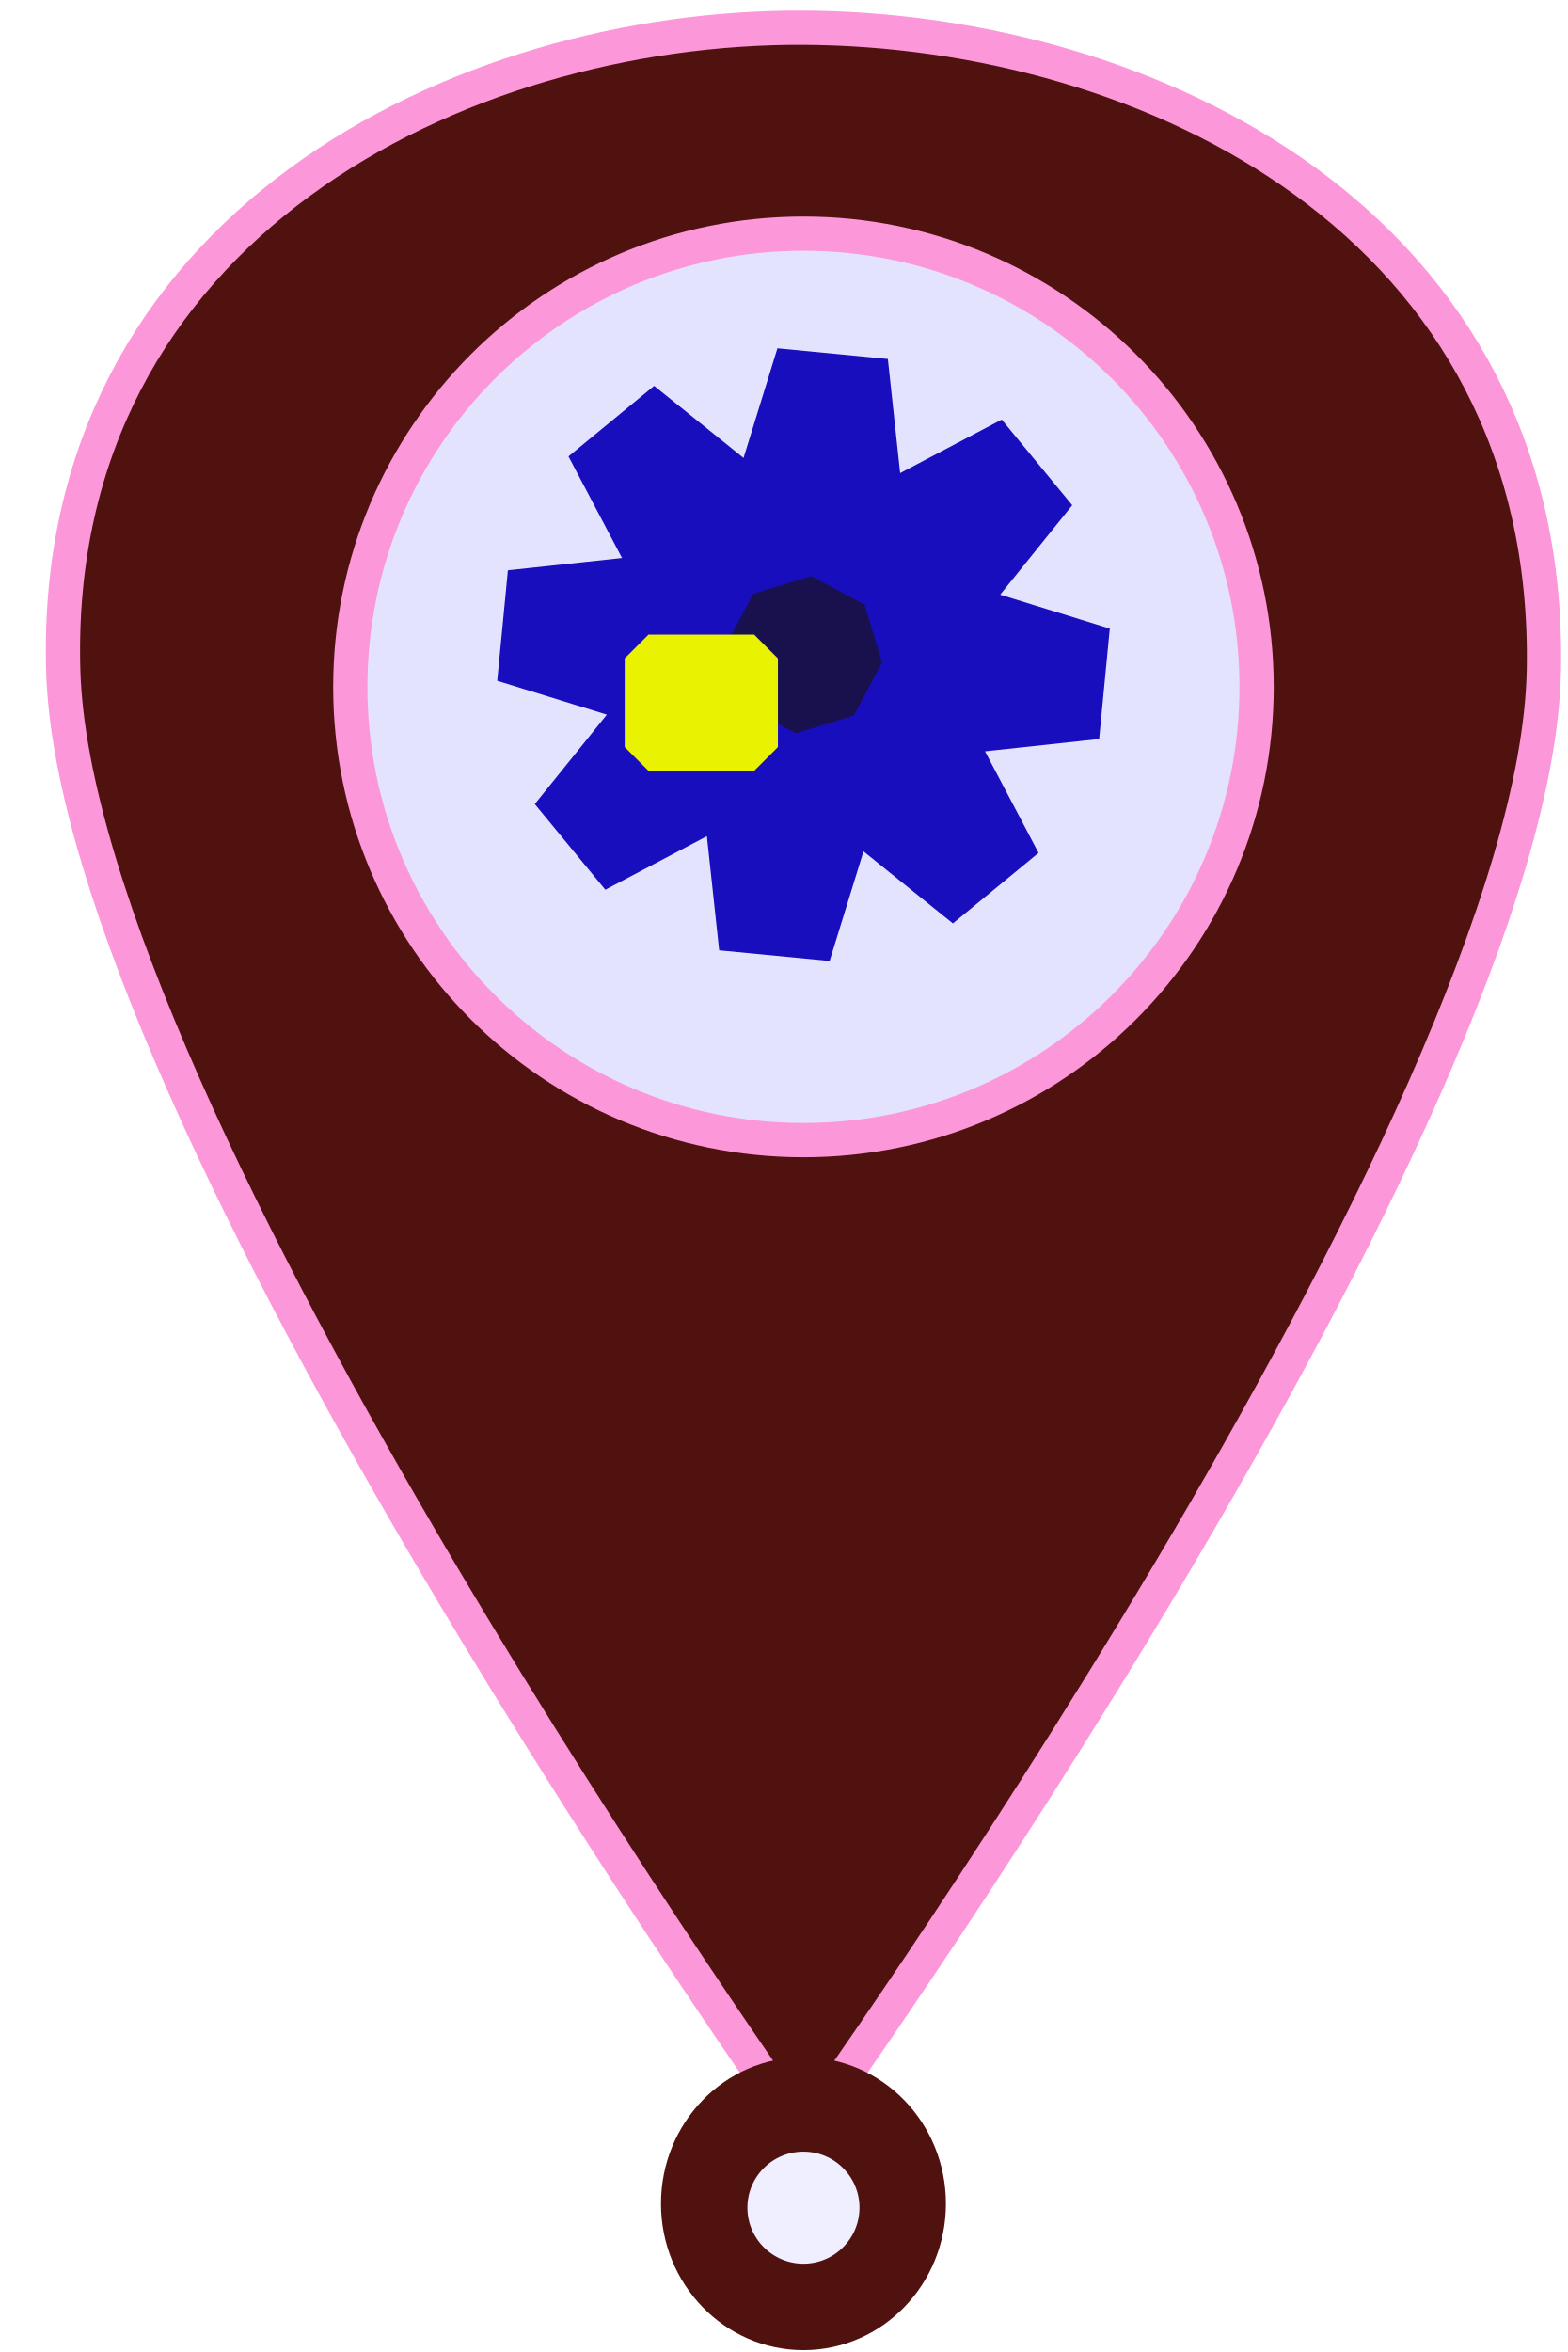
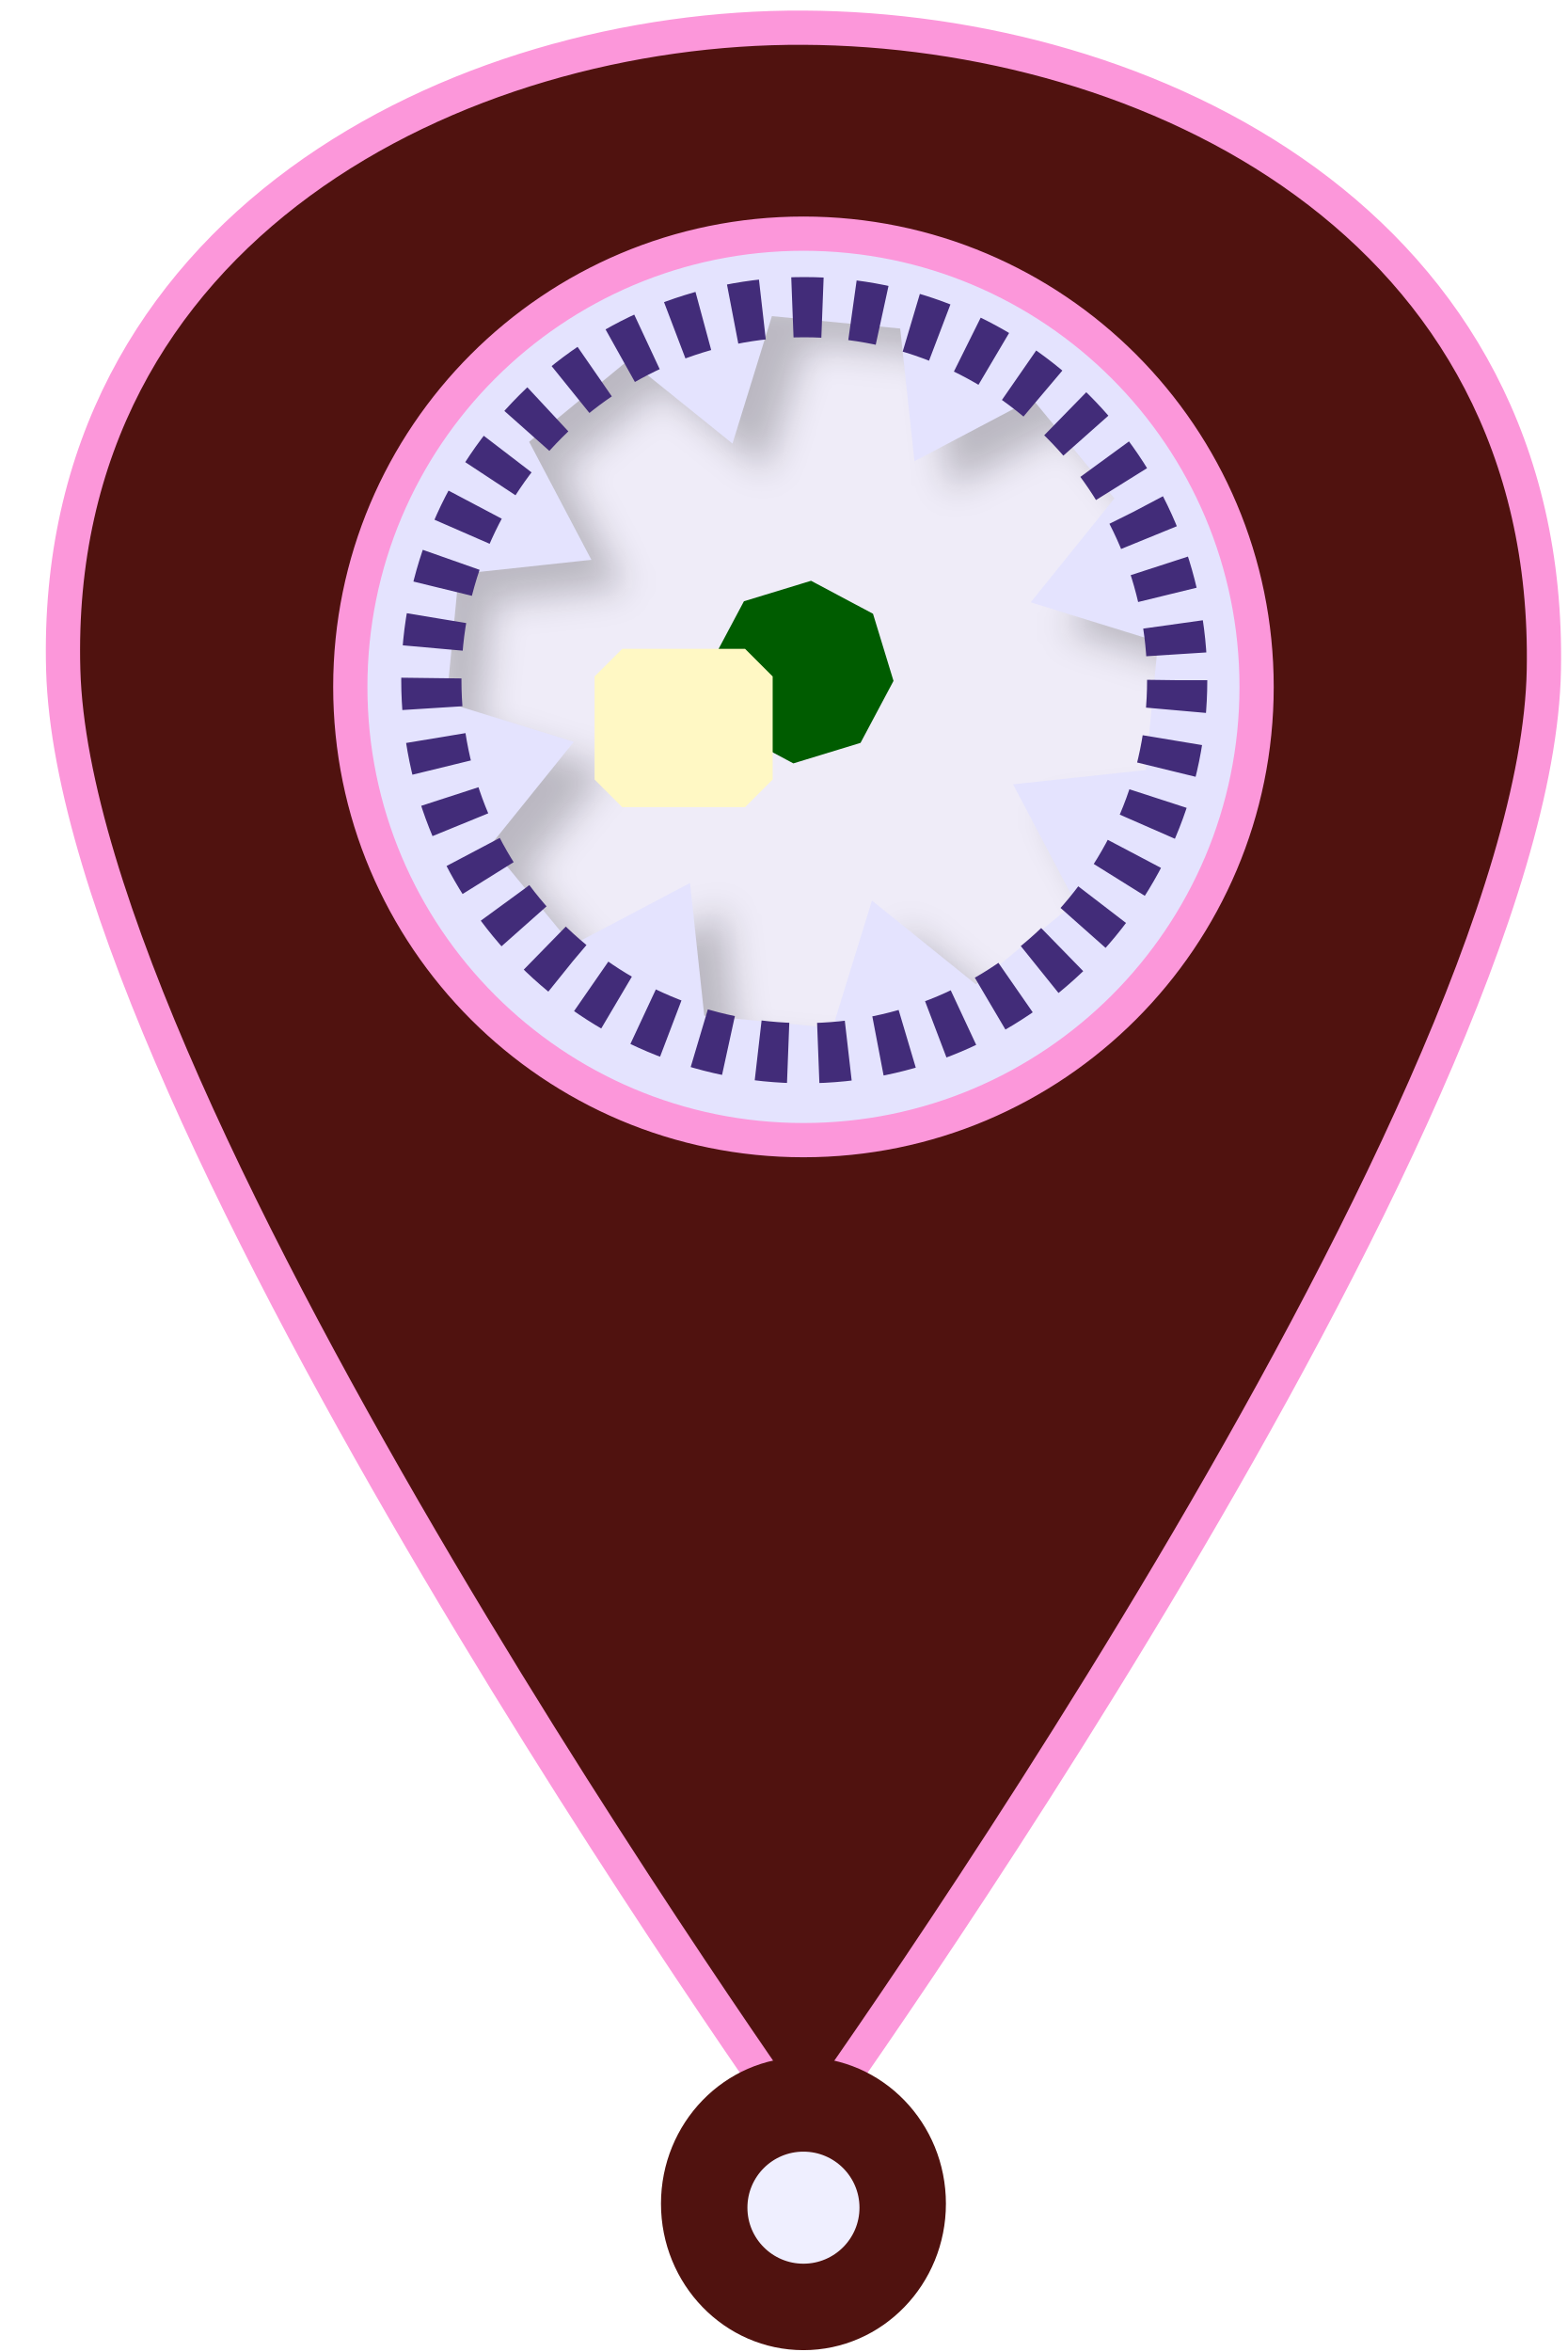
<svg xmlns="http://www.w3.org/2000/svg" width="50" height="75" viewBox="0 0 13.229 19.844" version="1.1" id="svg8">
  <defs id="defs2">
    <filter style="color-interpolation-filters:sRGB" id="filter5715">
      <feFlood flood-opacity="0.498" flood-color="rgb(0,0,0)" result="flood" id="feFlood5705" />
      <feComposite in="flood" in2="SourceGraphic" operator="in" result="composite1" id="feComposite5707" />
      <feGaussianBlur in="composite1" stdDeviation="3.9" result="blur" id="feGaussianBlur5709" />
      <feOffset dx="-7.2" dy="4.7" result="offset" id="feOffset5711" />
      <feComposite in="SourceGraphic" in2="offset" operator="over" result="fbSourceGraphic" id="feComposite5713" />
      <feColorMatrix result="fbSourceGraphicAlpha" in="fbSourceGraphic" values="0 0 0 -1 0 0 0 0 -1 0 0 0 0 -1 0 0 0 0 1 0" id="feColorMatrix5717" />
      <feFlood id="feFlood5719" flood-opacity="0.498" flood-color="rgb(0,0,0)" result="flood" in="fbSourceGraphic" />
      <feComposite in2="fbSourceGraphic" id="feComposite5721" in="flood" operator="in" result="composite1" />
      <feGaussianBlur id="feGaussianBlur5723" in="composite1" stdDeviation="3.5" result="blur" />
      <feOffset id="feOffset5725" dx="-4.6" dy="5.1" result="offset" />
      <feComposite in2="offset" id="feComposite5727" in="fbSourceGraphic" operator="over" result="composite2" />
    </filter>
+     <filter style="color-interpolation-filters:sRGB" id="filter4782">
+       <feFlood flood-opacity="0.231" flood-color="rgb(15,15,15)" result="flood" id="feFlood4772" />
+       <feComposite in="flood" in2="SourceGraphic" operator="out" result="composite1" id="feComposite4774" />
+       <feGaussianBlur in="composite1" stdDeviation="0.8" result="blur" id="feGaussianBlur4776" />
+       <feOffset dx="1.6" dy="1.3" result="offset" id="feOffset4778" />
+       <feComposite in="offset" in2="SourceGraphic" operator="atop" result="composite2" id="feComposite4780" />
+     </filter>
  </defs>
  <g id="layer1" transform="translate(0,-277.1562)">
    <ellipse style="opacity:0.188;vector-effect:none;fill:#aca8fd;fill-opacity:1;stroke:none;stroke-width:0.291;stroke-linecap:butt;stroke-linejoin:bevel;stroke-miterlimit:3.9;stroke-dasharray:none;stroke-dashoffset:523.539;stroke-opacity:1;paint-order:markers fill stroke" id="path4509-2" cx="6.813" cy="295.743" rx="0.623" ry="0.623" />
    <ellipse style="opacity:0.323;vector-effect:none;fill:#aca8fd;fill-opacity:1;stroke:none;stroke-width:0.401;stroke-linecap:butt;stroke-linejoin:bevel;stroke-miterlimit:3.9;stroke-dasharray:none;stroke-dashoffset:523.539;stroke-opacity:1;paint-order:markers fill stroke" id="path4509-4-2" cx="6.648" cy="283.209" rx="4.974" ry="4.974" />
    <path style="opacity:1;vector-effect:none;fill:#50120f;fill-opacity:1;stroke:#fc97da;stroke-width:1.092;stroke-linecap:butt;stroke-linejoin:bevel;stroke-miterlimit:3.9;stroke-dasharray:none;stroke-dashoffset:523.539;stroke-opacity:1;paint-order:markers fill stroke" d="M 25.627 0.883 C 14.673 0.829 1.621 7.235 2.016 21.365 C 2.41 35.496 25.627 68.057 25.627 68.057 C 25.627 68.057 48.973 35.64 49.24 21.365 C 49.507 7.091 36.581 0.937 25.627 0.883 z M 25.625 7.451 A 14.453 14.453 0 0 1 40.078 21.904 A 14.453 14.453 0 0 1 25.625 36.357 A 14.453 14.453 0 0 1 11.172 21.904 A 14.453 14.453 0 0 1 25.625 7.451 z " transform="matrix(0.2645833,0,0,0.2645833,0,277.1562)" id="path4506" />
    <path style="opacity:1;vector-effect:none;fill:#50120f;fill-opacity:1;stroke:#50120f;stroke-width:1.134;stroke-linecap:butt;stroke-linejoin:bevel;stroke-miterlimit:3.9;stroke-dasharray:none;stroke-dashoffset:523.539;stroke-opacity:1;paint-order:markers fill stroke" d="M 25.625 66.168 A 3.977 4.104 0 0 0 21.648 70.271 A 3.977 4.104 0 0 0 25.625 74.375 A 3.977 4.104 0 0 0 29.602 70.271 A 3.977 4.104 0 0 0 25.625 66.168 z M 25.625 68.045 A 2.354 2.353 0 0 1 27.979 70.398 A 2.354 2.353 0 0 1 25.625 72.752 A 2.354 2.353 0 0 1 23.271 70.398 A 2.354 2.353 0 0 1 25.625 68.045 z " transform="matrix(0.2645833,0,0,0.2645833,0,277.1562)" id="path4507" />
-     <path style="opacity:1;vector-effect:none;fill:#18114e;fill-opacity:1;stroke:#180ebe;stroke-width:0.956;stroke-linecap:butt;stroke-linejoin:bevel;stroke-miterlimit:3.9;stroke-dasharray:none;stroke-dashoffset:523.539;stroke-opacity:1;paint-order:markers fill stroke" d="m 6.544,285.123 -0.179,-1.663 -1.48,0.78 1.05,-1.303 -1.598,-0.494 1.663,-0.179 -0.78,-1.48 1.303,1.05 0.494,-1.598 0.179,1.663 1.48,-0.78 -1.05,1.303 1.598,0.494 -1.663,0.179 0.78,1.48 -1.303,-1.05 z" id="path4568" />
-     <rect style="opacity:1;vector-effect:none;fill:#e9f200;fill-opacity:1;stroke:#e9f200;stroke-width:0.401;stroke-linecap:butt;stroke-linejoin:bevel;stroke-miterlimit:3.9;stroke-dasharray:none;stroke-dashoffset:523.539;stroke-opacity:1;paint-order:markers fill stroke" id="rect6416" width="0.892" height="0.748" x="5.472" y="282.711" />
+     <g transform="matrix(0.1827315,0,0,0.1827315,3.38218,233.1731)" id="g6010">
+       <path id="path4568-5" d="m 17.035,287.267 -1.137,-10.577 -9.409,4.963 6.675,-8.283 -10.162,-3.144 10.576,-1.137 -4.963,-9.409 8.282,6.675 3.144,-10.163 1.137,10.577 9.409,-4.963 -6.675,8.283 10.162,3.143 -10.576,1.137 4.963,9.409 -8.283,-6.675 z" style="opacity:1;vector-effect:none;fill:#005c00;fill-opacity:1;stroke:#efecf8;stroke-width:6.077;stroke-linecap:butt;stroke-linejoin:bevel;stroke-miterlimit:3.9;stroke-dasharray:none;stroke-dashoffset:523.539;stroke-opacity:1;paint-order:markers fill stroke;filter:url(#filter4782)" />
+       <path id="rect6416-2" d="m 10.224,271.931 h 5.674 v 4.759 h -5.674 z" style="opacity:1;vector-effect:none;fill:#fff8c4;fill-opacity:1;stroke:#fff8c4;stroke-width:2.55;stroke-linecap:butt;stroke-linejoin:bevel;stroke-miterlimit:3.9;stroke-dasharray:none;stroke-dashoffset:523.539;stroke-opacity:1;paint-order:markers fill stroke" />
+       <ellipse ry="17.223" rx="17.222" cy="272.104" cx="18.632" id="path4529" style="opacity:1;vector-effect:none;fill:none;fill-opacity:1;stroke:#422c79;stroke-width:2.78;stroke-linecap:butt;stroke-linejoin:bevel;stroke-miterlimit:3.9;stroke-dasharray:1.39, 1.39;stroke-dashoffset:0;stroke-opacity:1;paint-order:markers fill stroke" />
+     </g>
  </g>
</svg>
